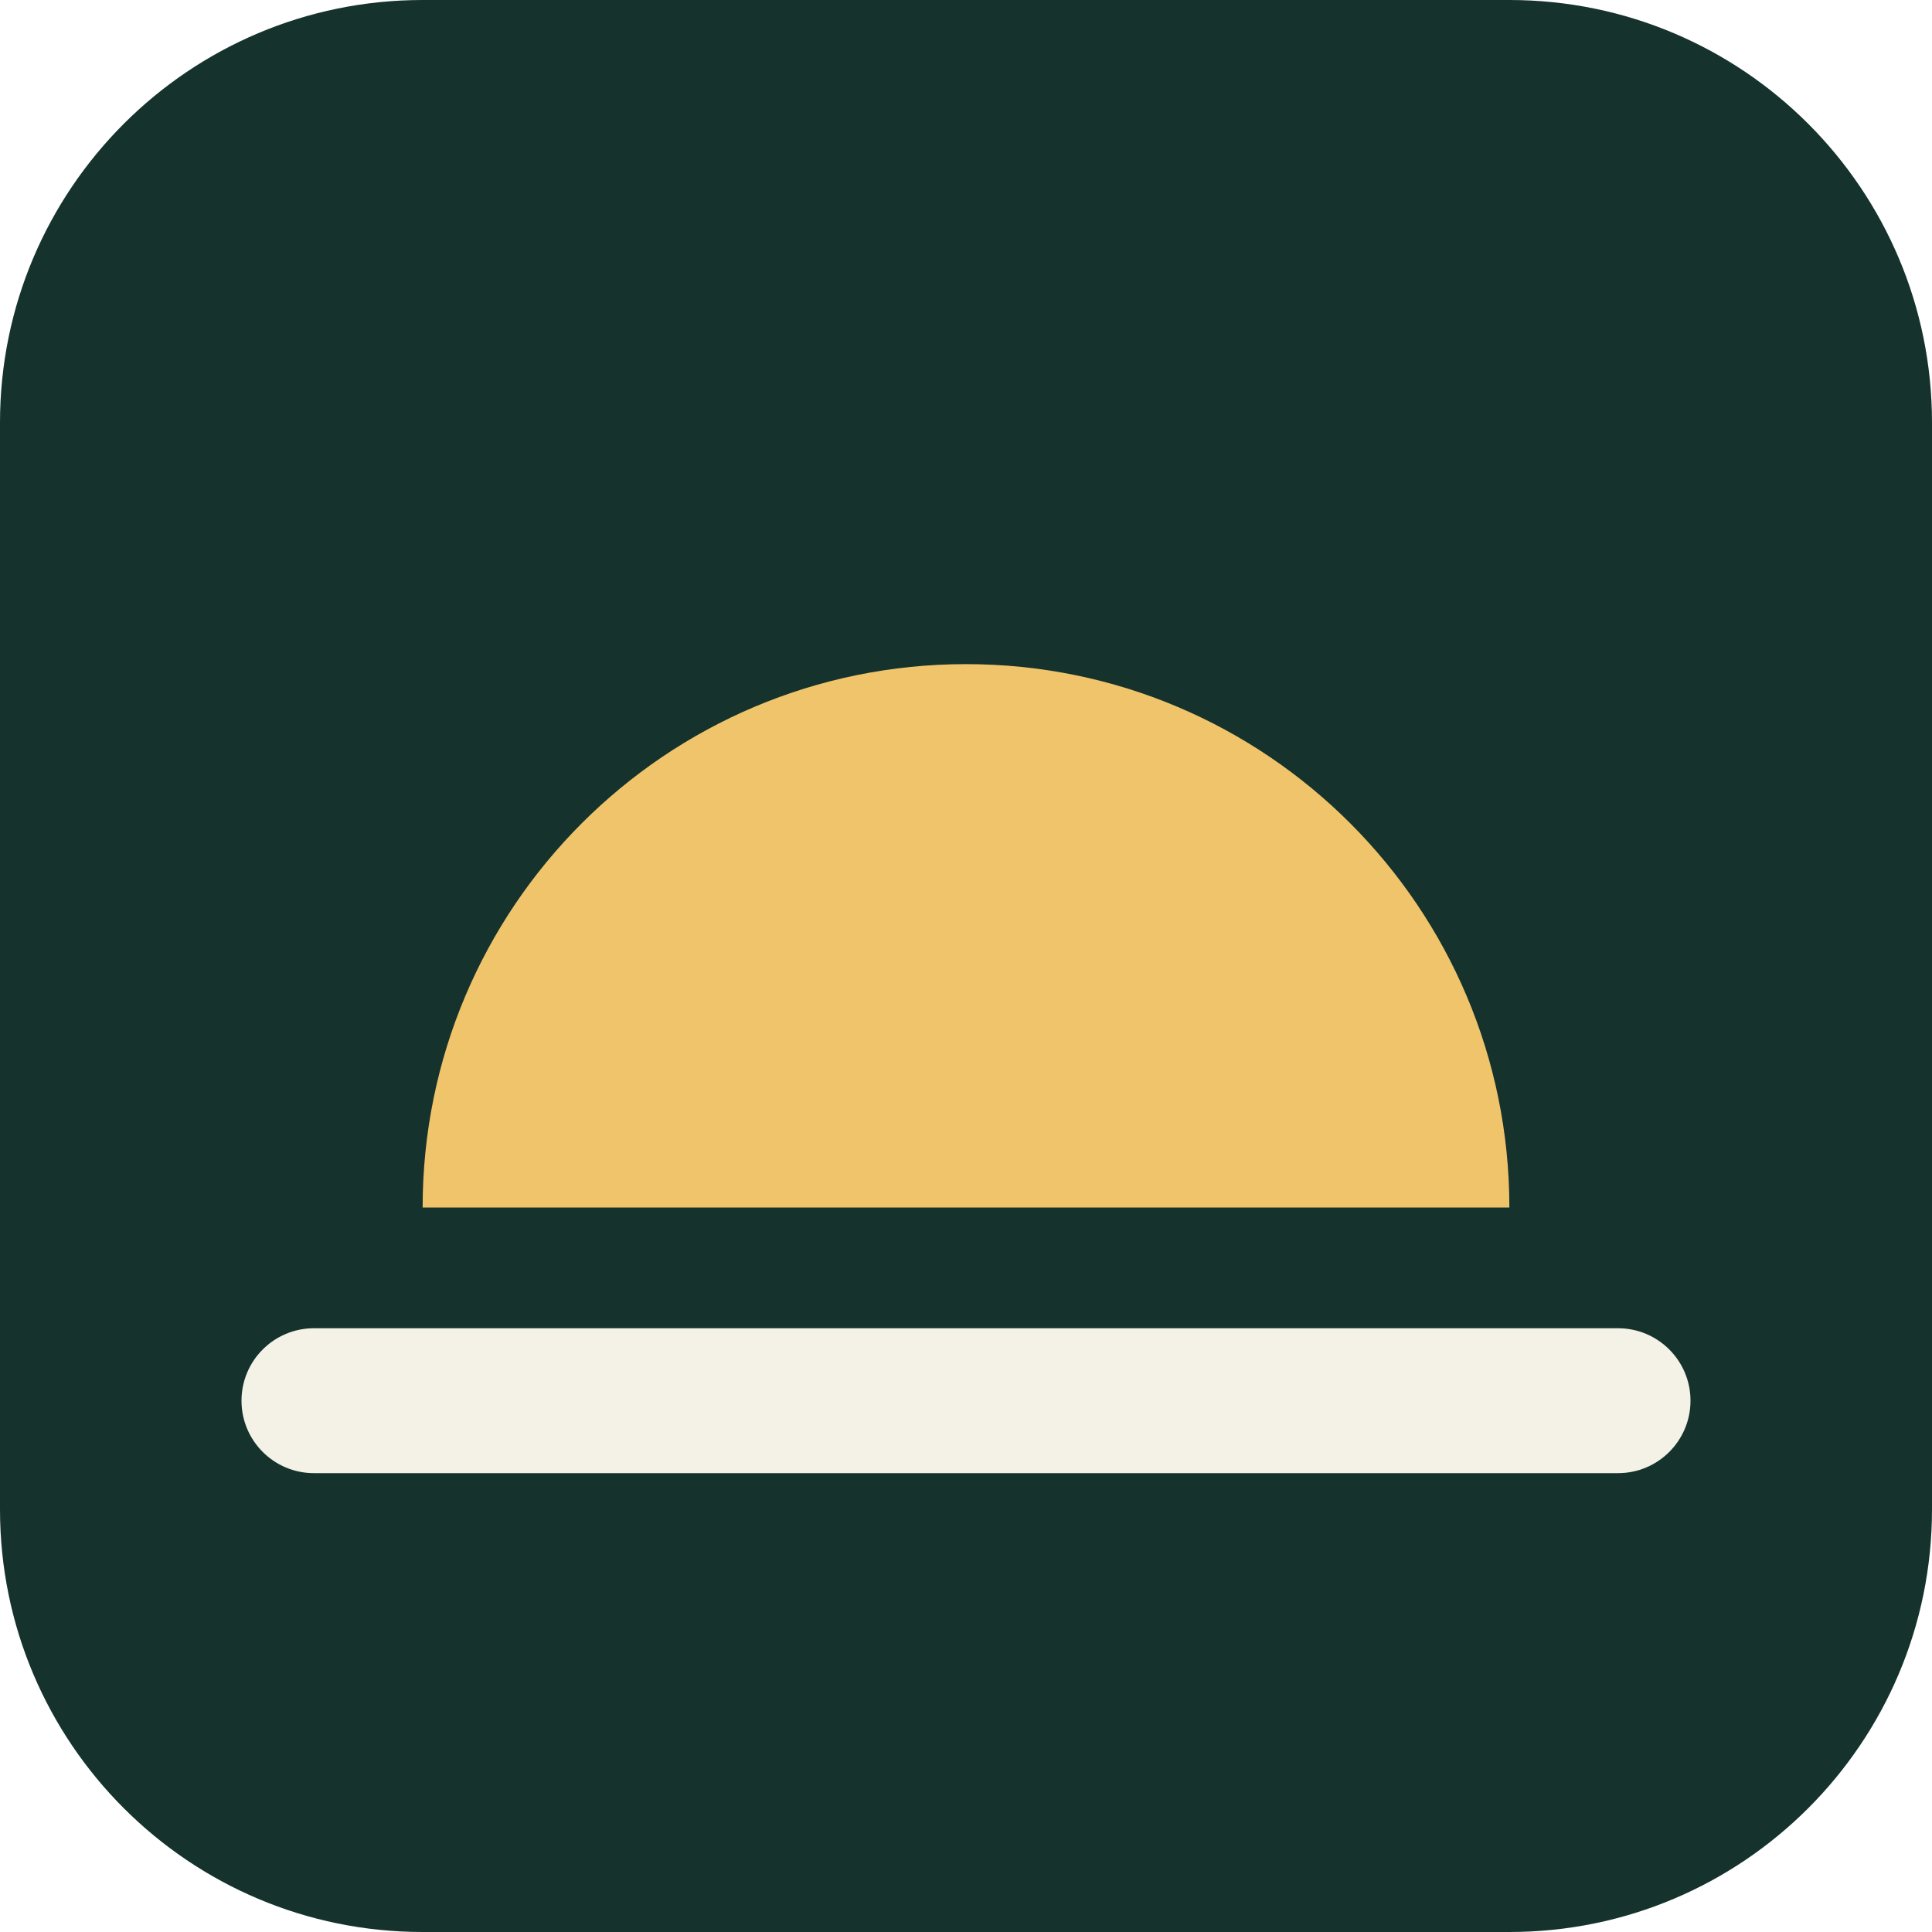
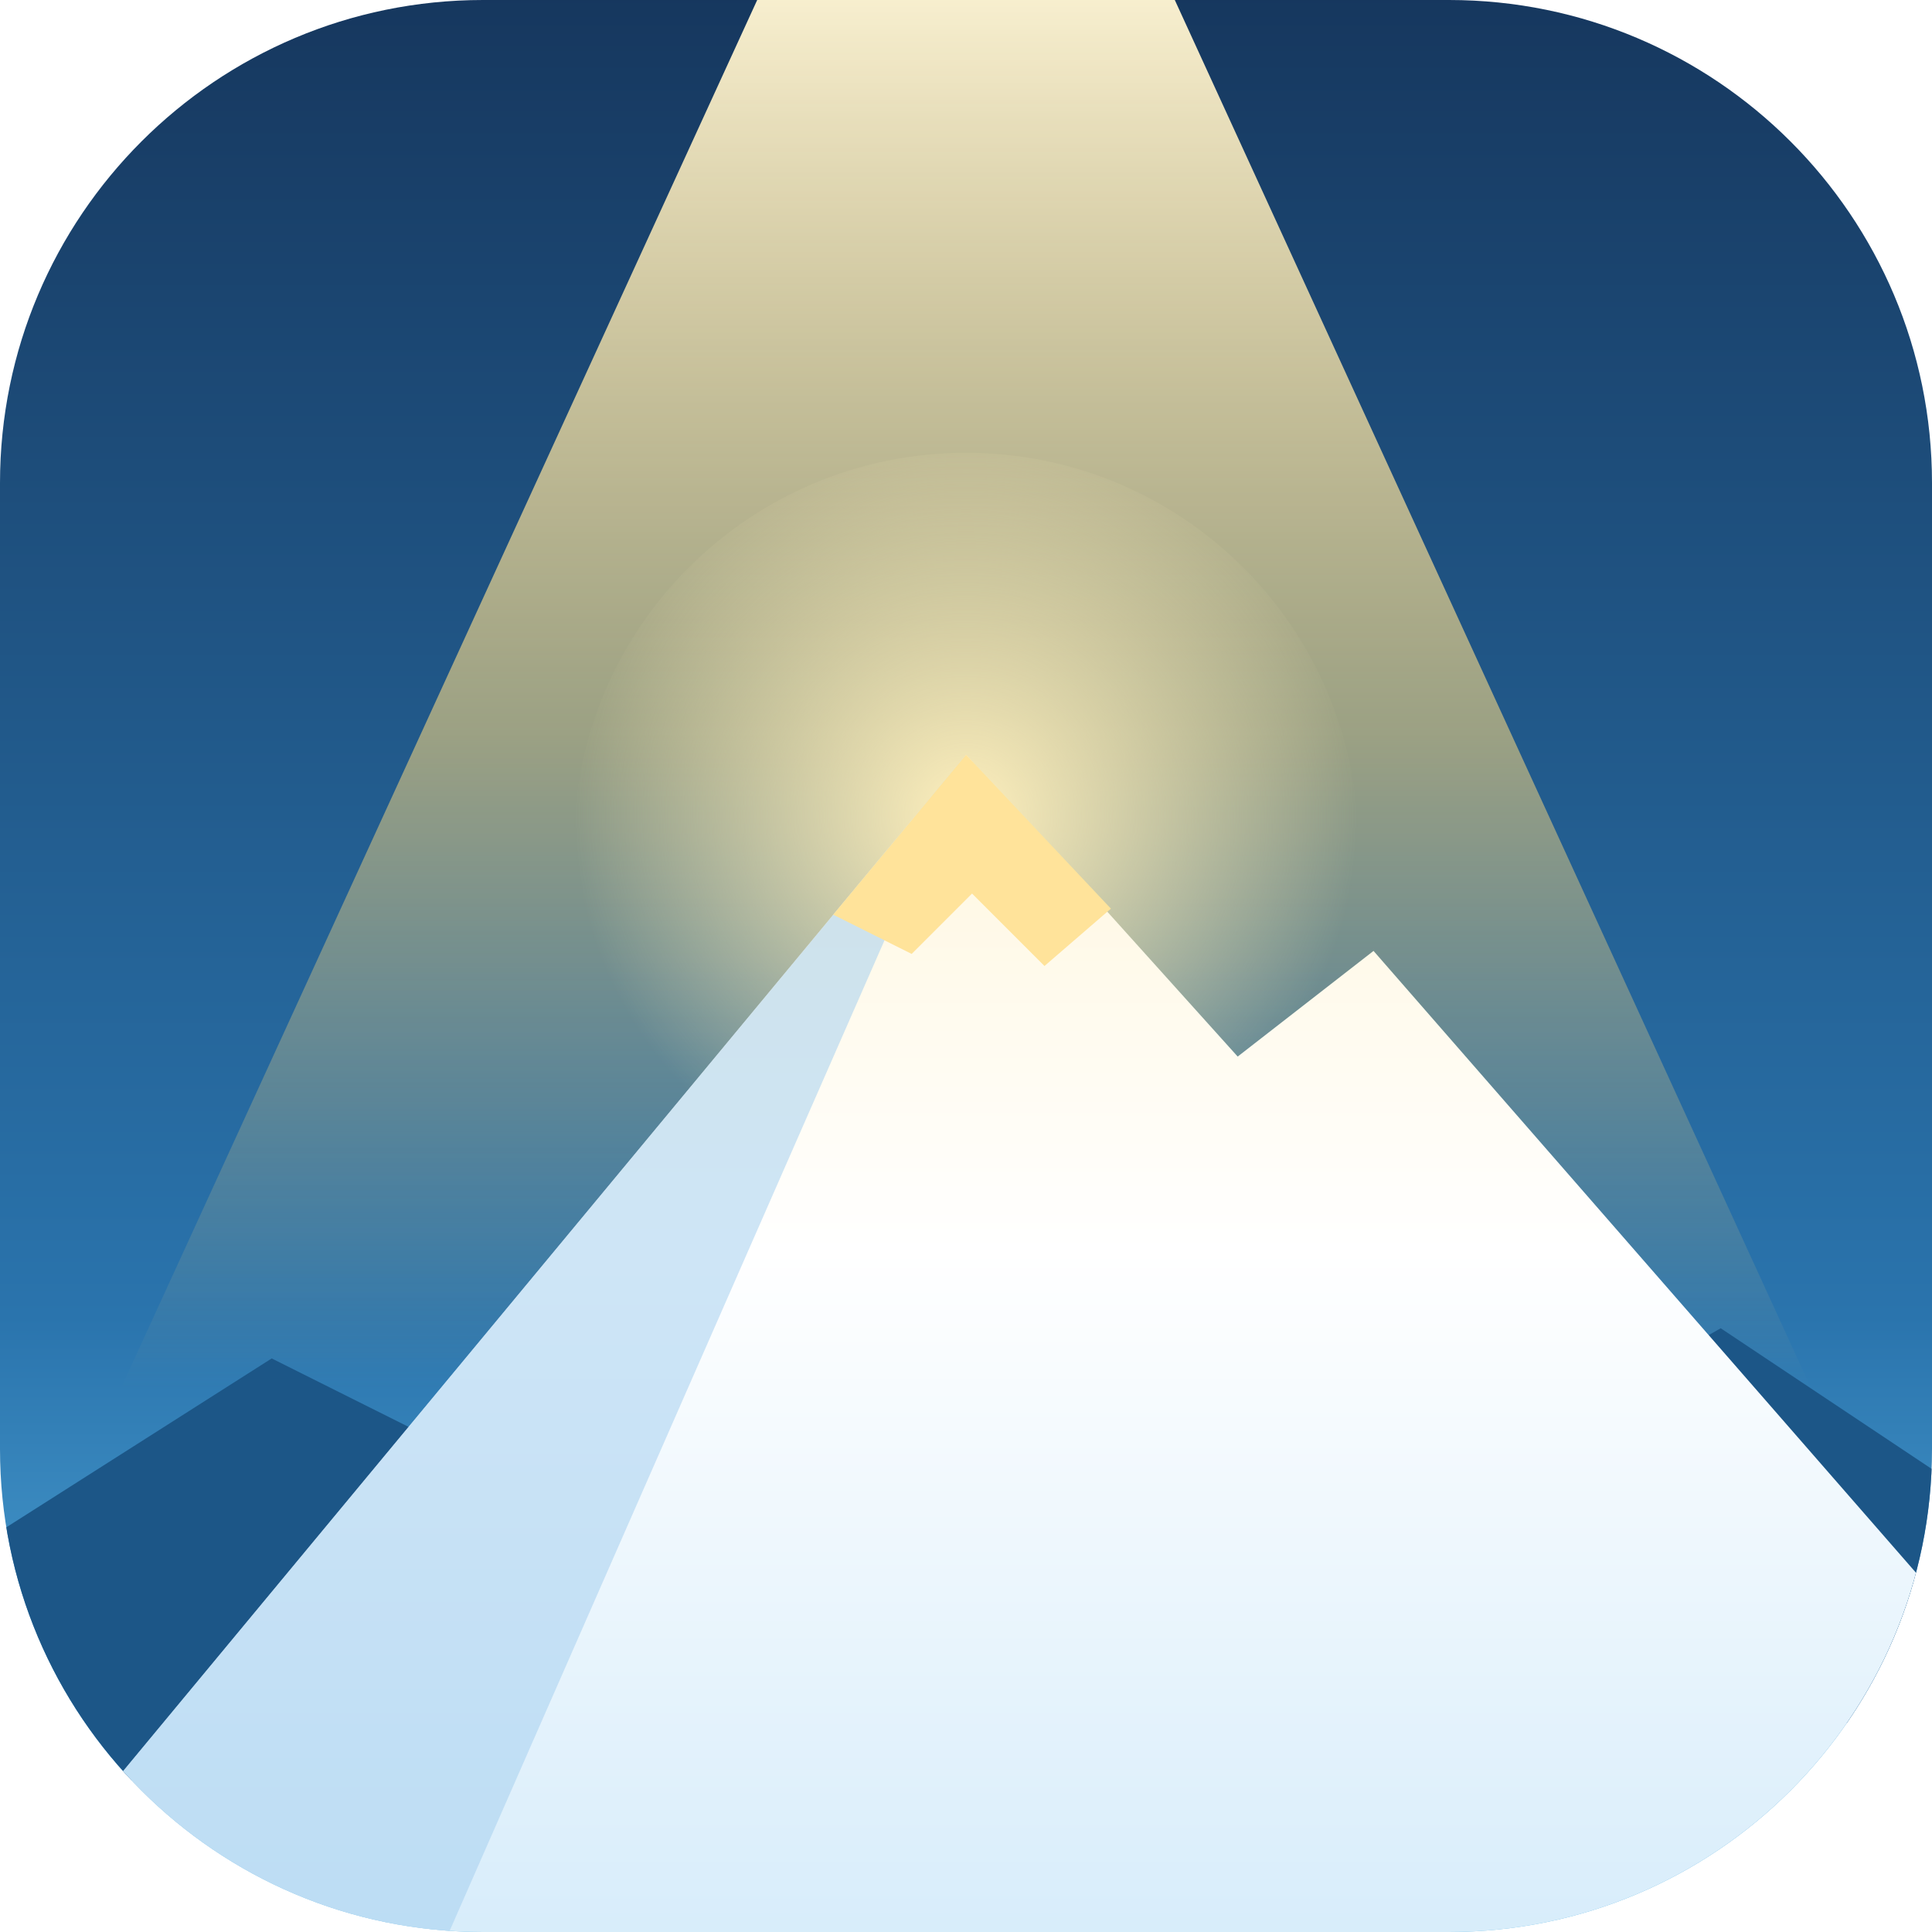
- <svg xmlns="http://www.w3.org/2000/svg" viewBox="0 0 32 32">
-   <rect width="32" height="32" rx="7" fill="#15322C" />
-   <path d="M7 20a9 9 0 0 1 18 0z" fill="#F0C46A" />
-   <rect x="4" y="22" width="24" height="2.4" rx="1.2" fill="#F4F1E6" />
+ <svg xmlns="http://www.w3.org/2000/svg" viewBox="0 0 64 64">
+   <defs>
+     <linearGradient id="ys" x1="0" y1="0" x2="0" y2="1">
+       <stop offset="0" stop-color="#16375e" />
+       <stop offset=".68" stop-color="#2a74ad" />
+       <stop offset="1" stop-color="#5cb6e5" />
+     </linearGradient>
+     <linearGradient id="yb" x1="0" y1="0" x2="0" y2="1">
+       <stop offset="0" stop-color="#fff7d9" stop-opacity="1" />
+       <stop offset=".55" stop-color="#ffdb7e" stop-opacity=".55" />
+       <stop offset="1" stop-color="#ffdb7e" stop-opacity="0" />
+     </linearGradient>
+     <linearGradient id="ym" x1="0" y1="0" x2="0" y2="1">
+       <stop offset="0" stop-color="#fff6dc" />
+       <stop offset=".4" stop-color="#ffffff" />
+       <stop offset="1" stop-color="#d4ebfa" />
+     </linearGradient>
+     <radialGradient id="yg" cx="32" cy="27" r="13" gradientUnits="userSpaceOnUse">
+       <stop offset="0" stop-color="#fff0bd" />
+       <stop offset="1" stop-color="#fff0bd" stop-opacity="0" />
+     </radialGradient>
+     <clipPath id="yc">
+       <rect width="64" height="64" rx="16" />
+     </clipPath>
+   </defs>
+   <g clip-path="url(#yc)">
+     <rect width="64" height="64" fill="url(#ys)" />
+     <path d="M26 -2 H38 L60 46 H4 Z" fill="url(#yb)" />
+     <circle cx="32" cy="28" r="13" fill="url(#yg)" />
+     <path d="M-2 52 L9 45 L17 49 L-2 64 Z M66 50 L57 44 L50 48 L66 61 Z" fill="#1c5687" />
+     <path d="M-2 66 L32 25 L41 35 L45.5 31.5 L66 55 V66 Z" fill="url(#ym)" />
+     <path d="M32 25 L14 66 H-2 Z" fill="#a6cfee" opacity=".55" />
+     <path d="M32 25 L27.6 30.3 L30.2 31.6 L32.2 29.6 L34.6 32 L36.8 30.1 Z" fill="#ffe39a" />
+   </g>
</svg>
